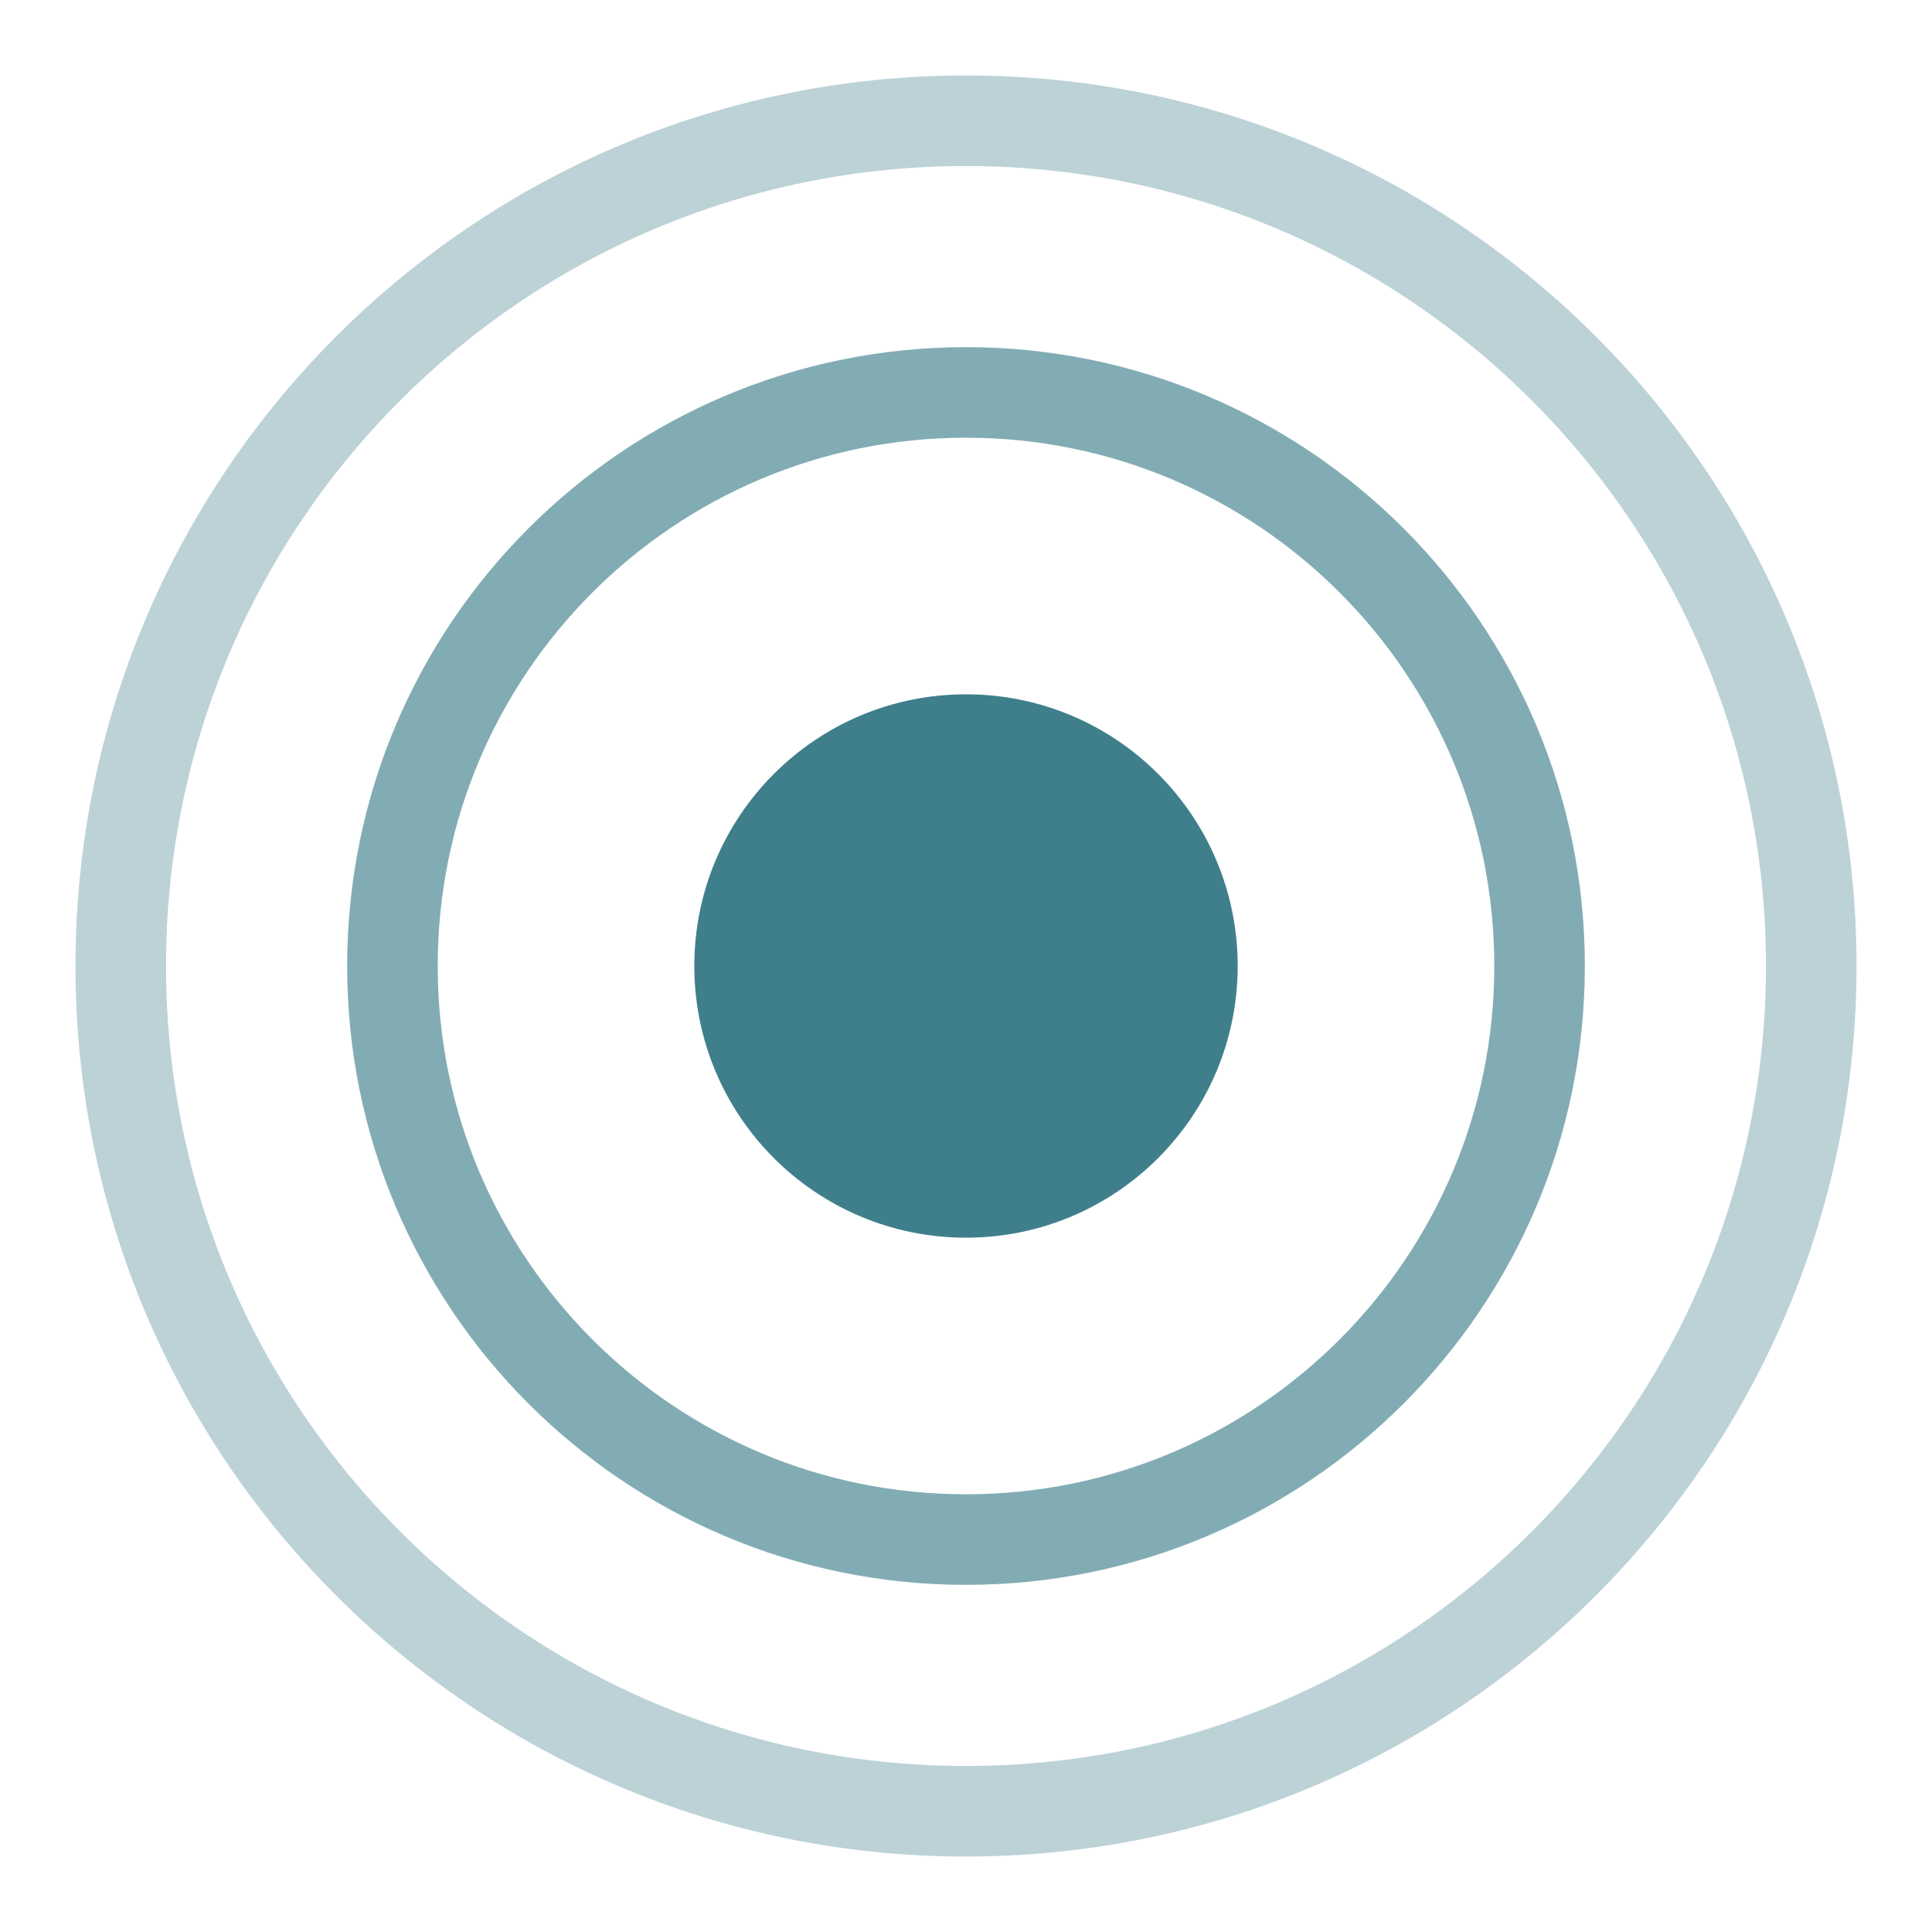
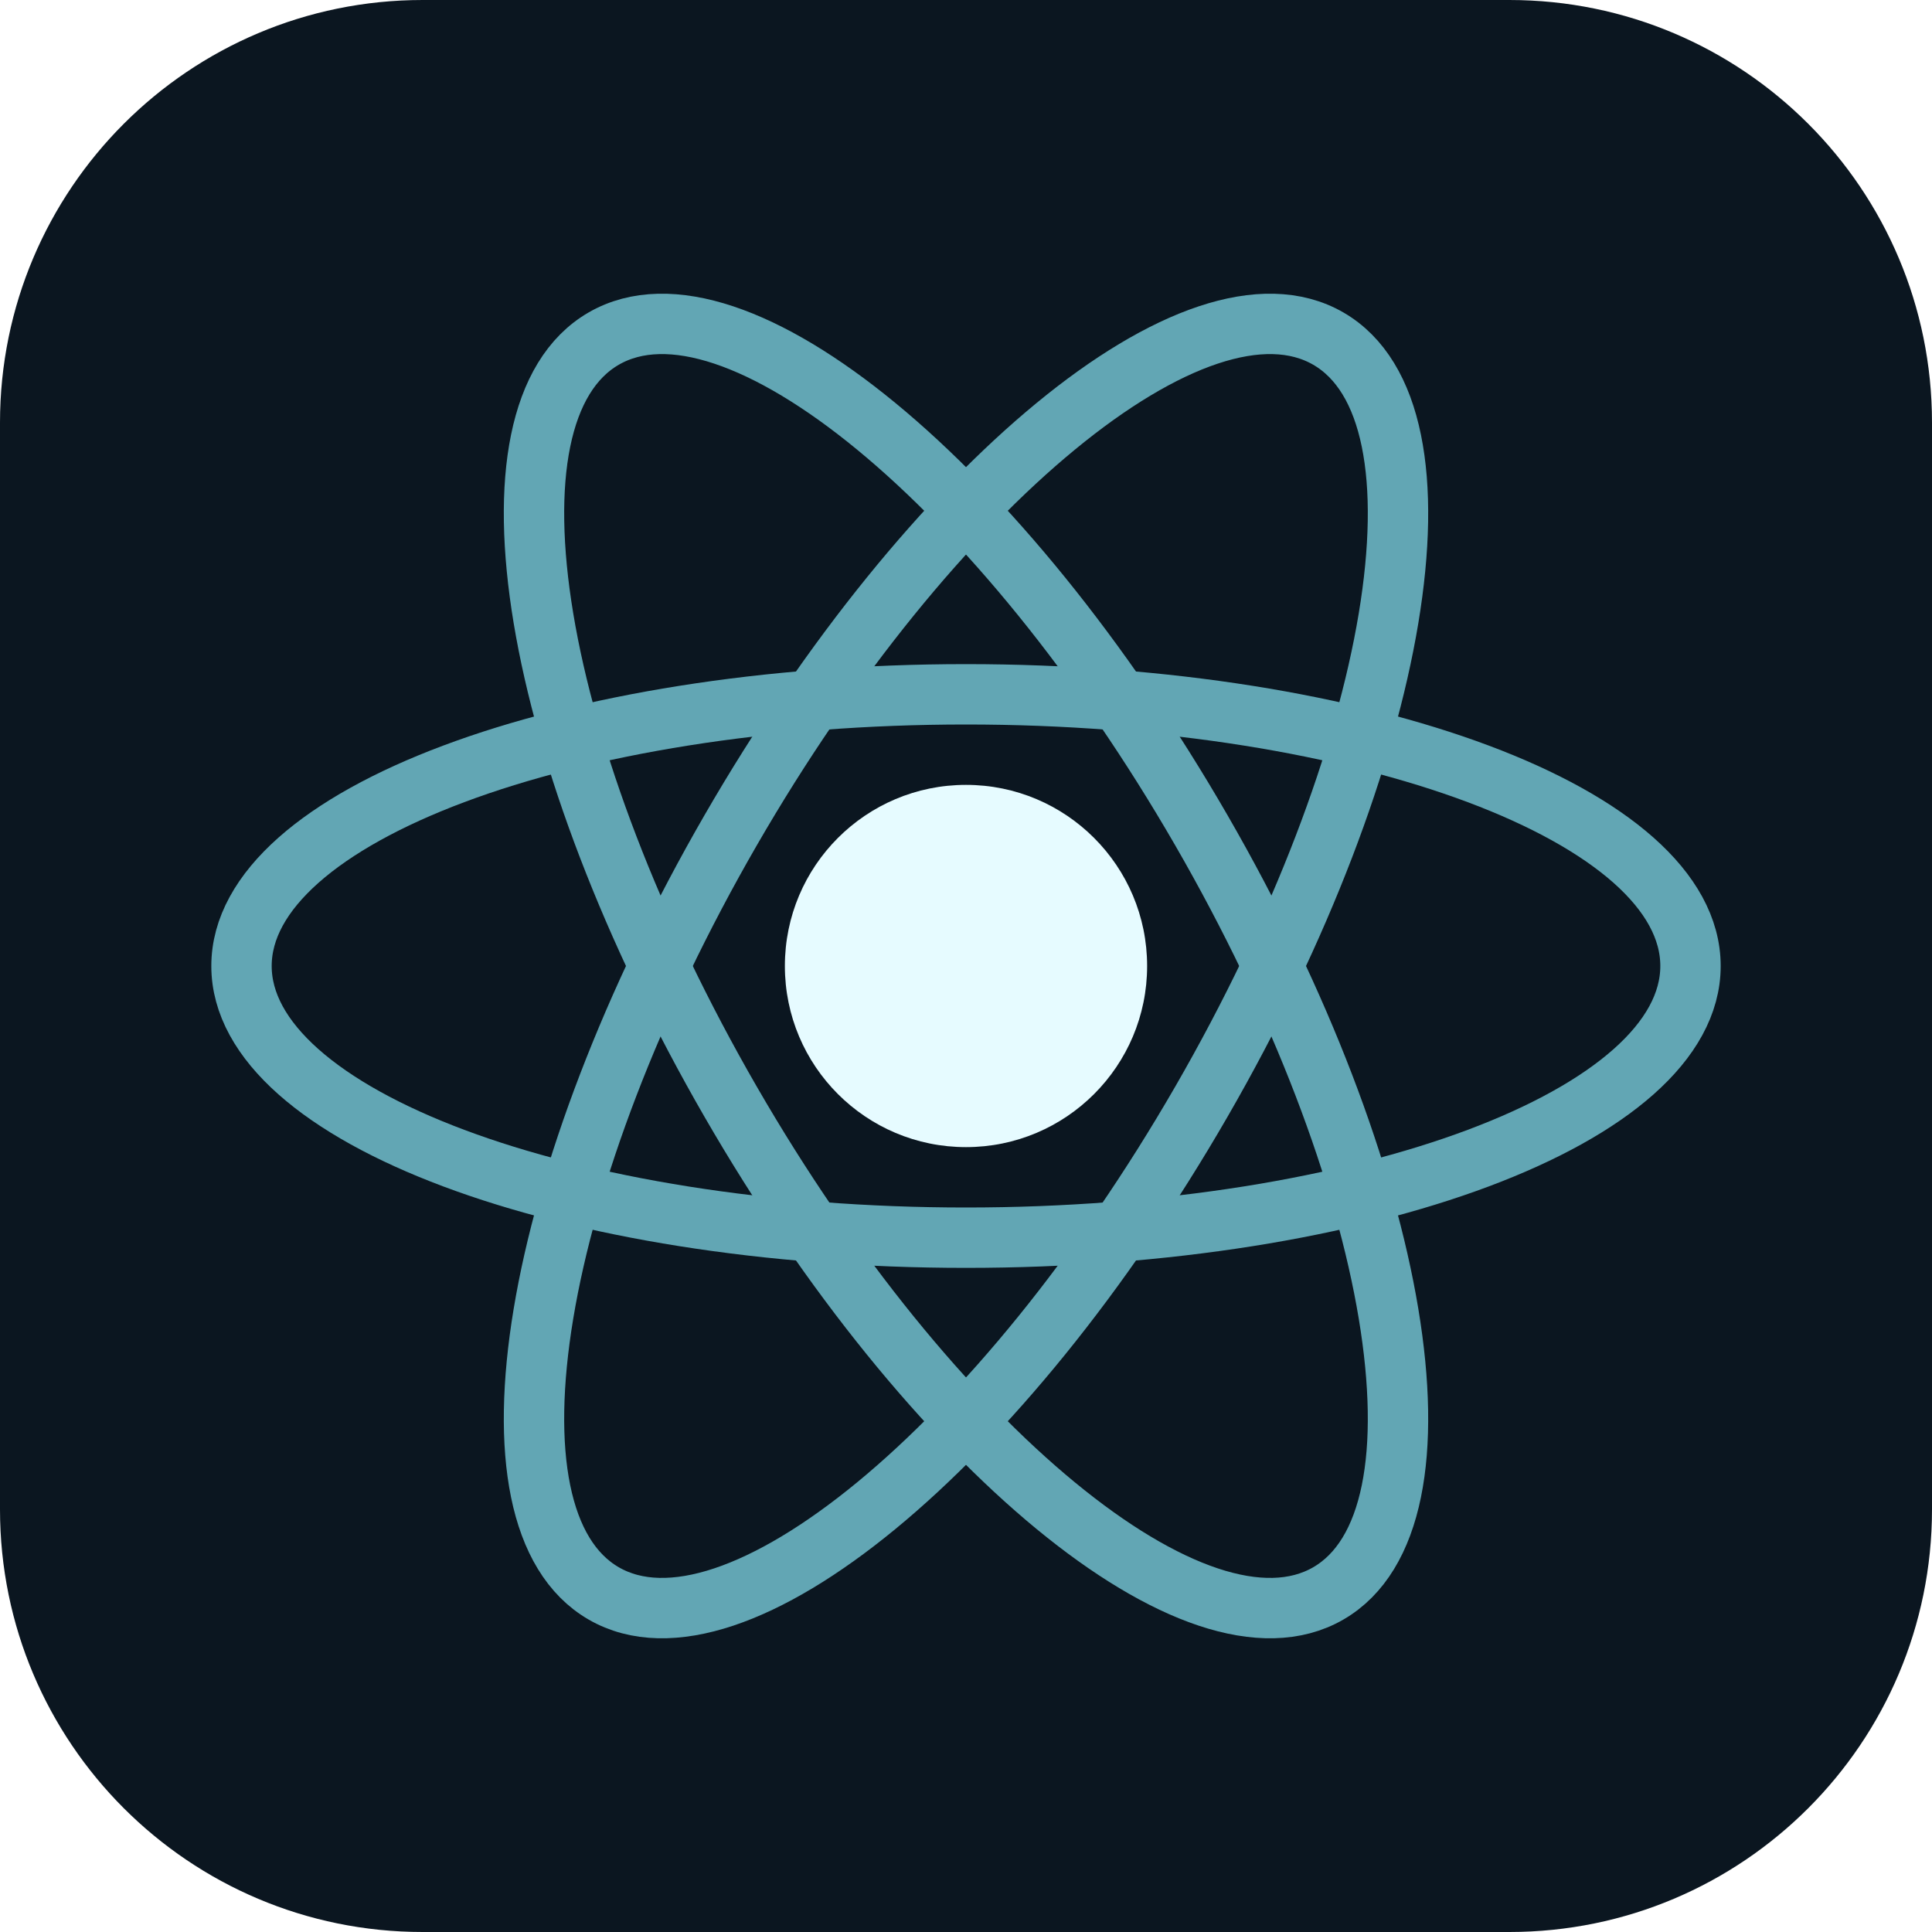
<svg xmlns="http://www.w3.org/2000/svg" viewBox="0 0 64 64" role="img" aria-label="Logo de AURA">
-   <circle cx="32" cy="32" r="28" fill="none" stroke="#3f7f8c" stroke-width="3" opacity=".35" />
-   <circle cx="32" cy="32" r="19" fill="none" stroke="#3f7f8c" stroke-width="3" opacity=".65" />
-   <circle cx="32" cy="32" r="9" fill="#3f7f8c" />
+   <rect width="64" height="64" rx="14" fill="#0b1620" />
+   <g fill="none" stroke="#7fd6e6" stroke-width="2" opacity=".75">
+     <ellipse cx="32" cy="32" rx="24" ry="9" />
+     <ellipse cx="32" cy="32" rx="24" ry="9" transform="rotate(60 32 32)" />
+     <ellipse cx="32" cy="32" rx="24" ry="9" transform="rotate(120 32 32)" />
+   </g>
+   <circle cx="32" cy="32" r="6" fill="#e6fbff" />
</svg>
